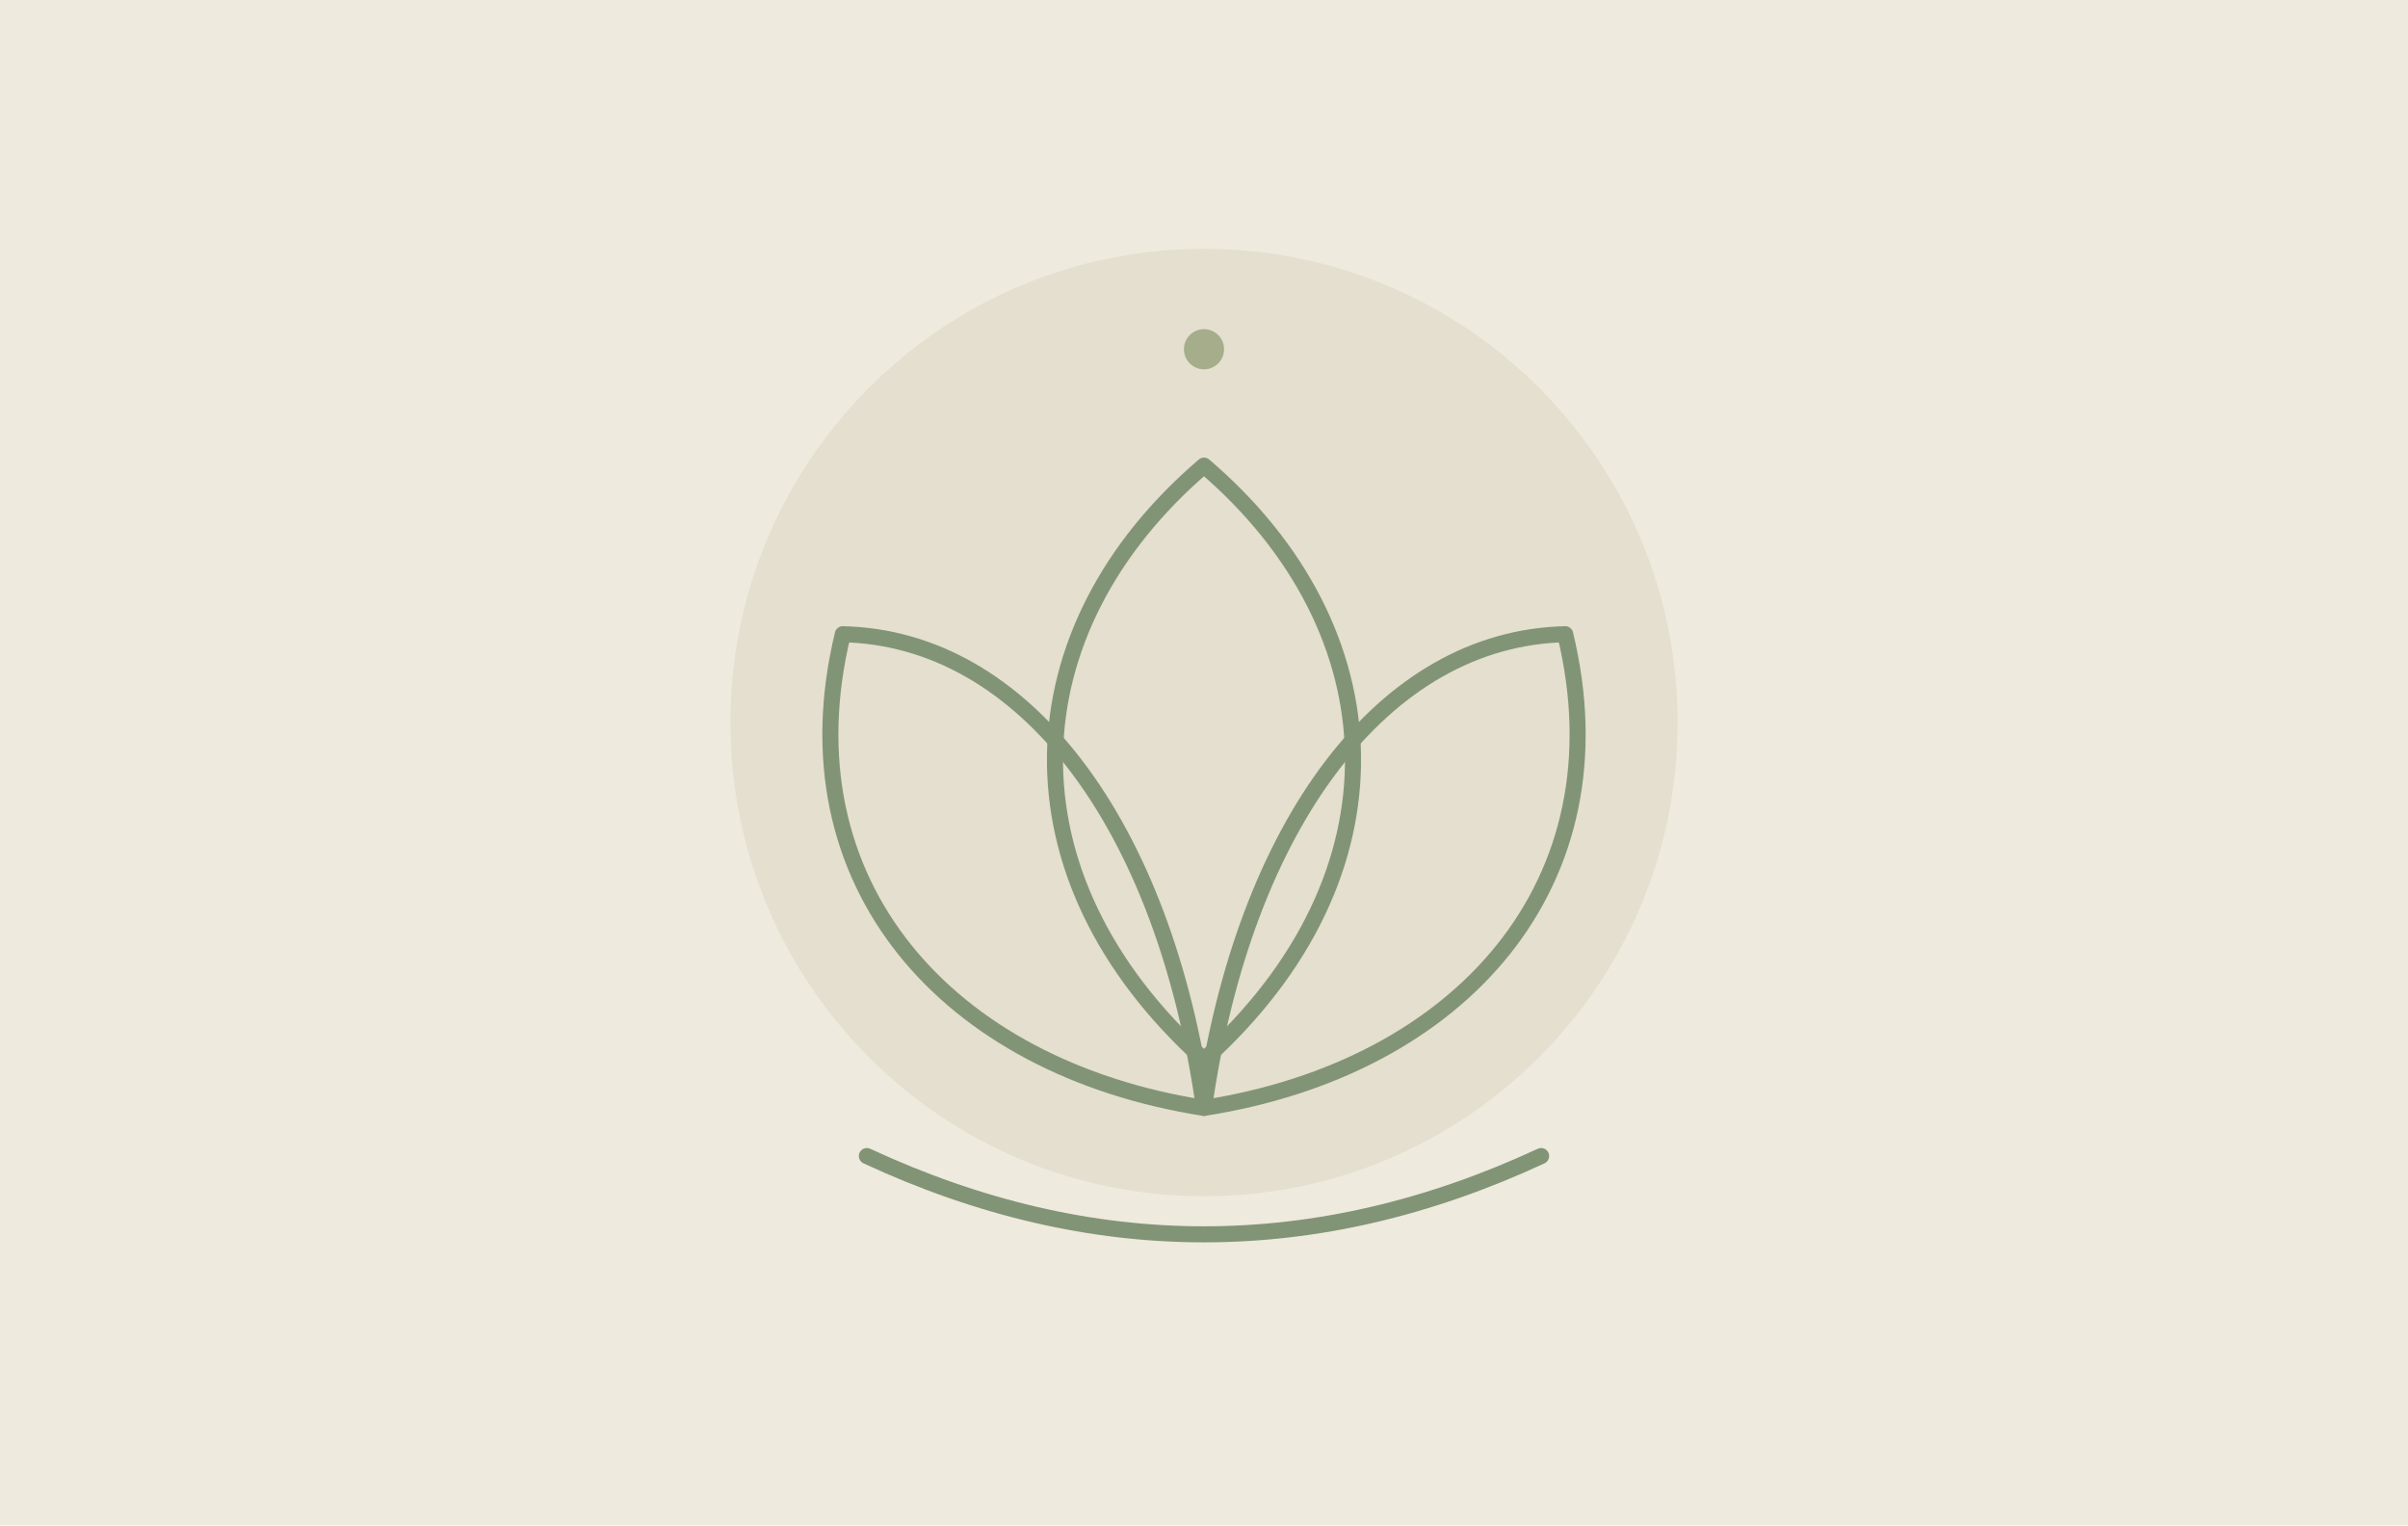
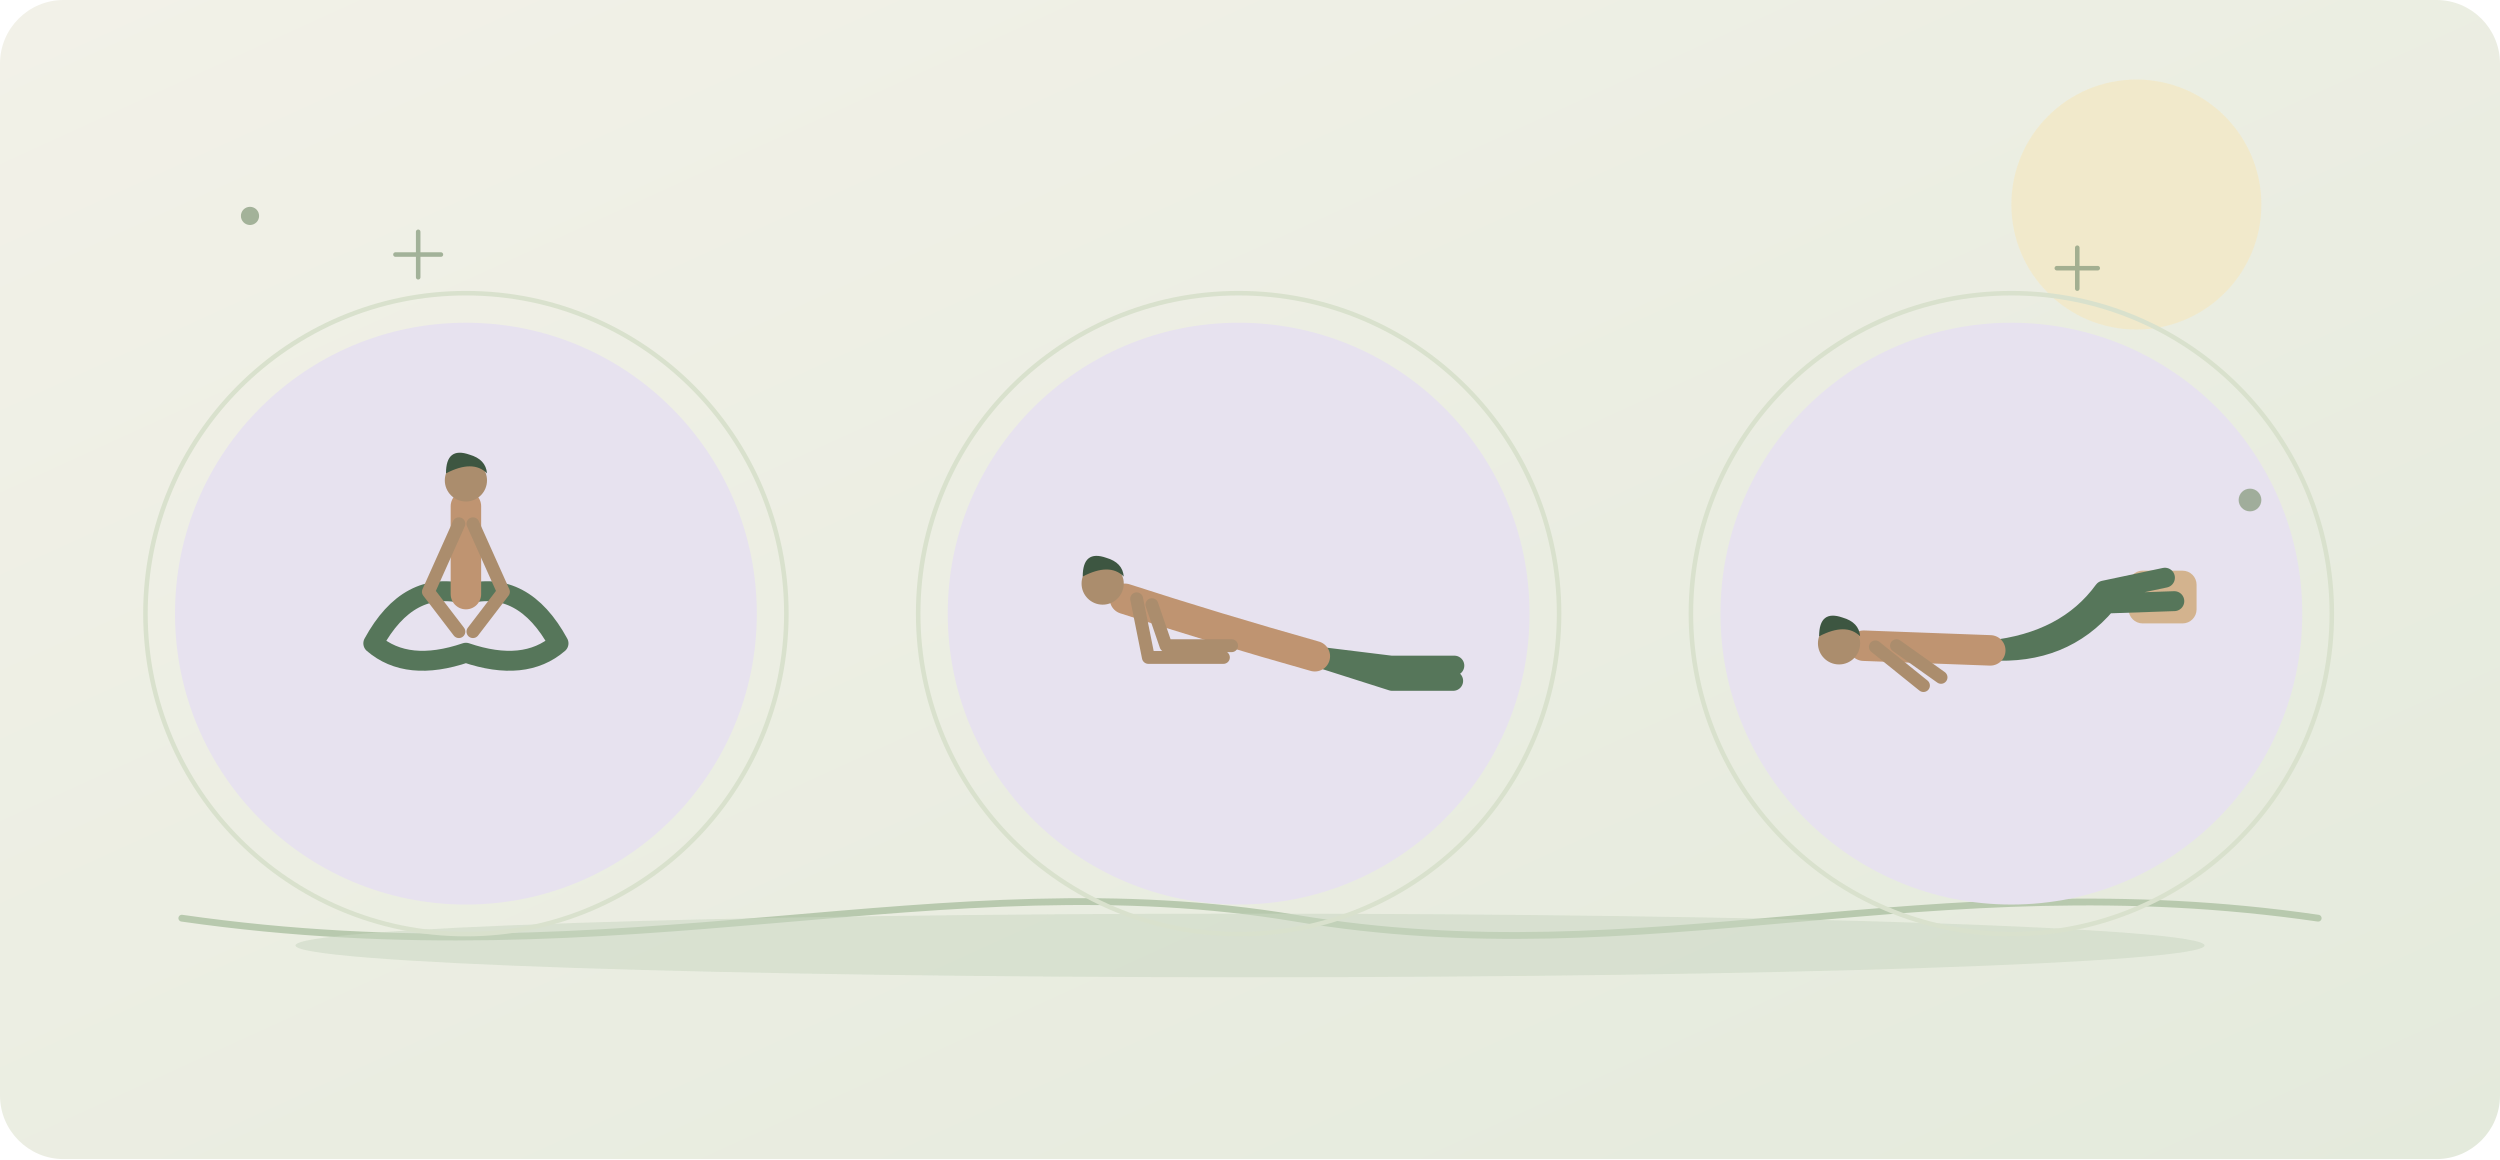
- <svg xmlns="http://www.w3.org/2000/svg" width="600" height="380" viewBox="0 0 600 380">
-   <rect width="600" height="380" fill="#eeeadd" />
-   <circle cx="300" cy="180" r="118" fill="#e4dfce" />
-   <g fill="none" stroke="#829476" stroke-linecap="round" stroke-linejoin="round" stroke-width="4">
-     <path d="M300 276c-64-10-105-56-90-118 45 1 80 47 90 118Z" />
-     <path d="M300 276c64-10 105-56 90-118-45 1-80 47-90 118Z" />
-     <path d="M300 264c-51-46-48-107 0-148 48 41 51 102 0 148Z" />
-     <path d="M216 288q84 39 168 0" />
+ <svg xmlns="http://www.w3.org/2000/svg" width="1100" height="510" viewBox="0 0 1100 510" role="img">
+   <defs>
+     <linearGradient id="cover-bg" x2="1" y2="1">
+       <stop stop-color="#f2f1e8" />
+       <stop offset="1" stop-color="#e4eadc" />
+     </linearGradient>
+   </defs>
+   <rect width="1100" height="510" rx="28" fill="url(#cover-bg)" />
+   <circle cx="940" cy="90" r="55" fill="#f2e9c9" opacity=".9" />
+   <path d="M80 404c195 28 335-26 490 0s278-25 450 0" fill="none" stroke="#b8c9ae" stroke-width="3" stroke-linecap="round" />
+   <ellipse cx="550" cy="416" rx="420" ry="14" fill="#cad7c2" opacity=".55" />
+   <circle cx="205" cy="270" r="128" fill="#e7e2ef" />
+   <circle cx="205" cy="270" r="141" fill="none" stroke="#d9e1cd" stroke-width="2" />
+   <svg x="50" y="150" width="310" height="196" viewBox="0 0 600 380">
+     <g fill="none" stroke-linecap="round" stroke-linejoin="round">
+       <path d="M300 216Q251 203 221 258Q250 283 300 266Q350 283 379 258Q349 203 300 216" stroke="#56765a" stroke-width="17" />
+       <path d="M300 141L300 216" stroke="#bf9471" stroke-width="26" />
+       <path d="M294 156L268 214L294 248M306 156L332 214L306 248" stroke="#ab8d6d" stroke-width="11" />
+     </g>
+     <circle cx="300" cy="119" r="18" fill="#ab8d6d" />
+     <path d="M283 113q0-23 20-16 14 4 15 16-12-12-35 0" fill="#3d5641" />
+   </svg>
+   <circle cx="545" cy="270" r="128" fill="#e7e2ef" />
+   <circle cx="545" cy="270" r="141" fill="none" stroke="#d9e1cd" stroke-width="2" />
+   <svg x="390" y="150" width="310" height="196" viewBox="0 0 600 380">
+     <g fill="none" stroke-linecap="round" stroke-linejoin="round">
+       <path d="M365 269L430 277L484 277M365 269L431 290L483 290" stroke="#56765a" stroke-width="17" />
+       <path d="M203 220Q280 245 365 269" stroke="#bf9471" stroke-width="26" />
+       <path d="M213 220L223 270L287 270M226 225L238 260L294 260" stroke="#ab8d6d" stroke-width="11" />
+     </g>
+     <circle cx="184" cy="207" r="18" fill="#ab8d6d" />
+     <path d="M167 201q0-23 20-16 14 4 15 16-12-12-35 0" fill="#3d5641" />
+   </svg>
+   <circle cx="885" cy="270" r="128" fill="#e7e2ef" />
+   <circle cx="885" cy="270" r="141" fill="none" stroke="#d9e1cd" stroke-width="2" />
+   <svg x="730" y="150" width="310" height="196" viewBox="0 0 600 380">
+     <rect x="400" y="196" width="58" height="45" rx="12" fill="#d3b38e" />
+     <g fill="none" stroke-linecap="round" stroke-linejoin="round">
+       <path d="M282 264Q347 257 379 213L431 202M282 264Q344 268 381 224L439 222" stroke="#56765a" stroke-width="17" />
+       <path d="M174 260L282 264" stroke="#bf9471" stroke-width="26" />
+       <path d="M184 261L225 294M202 260L240 287" stroke="#ab8d6d" stroke-width="11" />
+     </g>
+     <circle cx="153" cy="258" r="18" fill="#ab8d6d" />
+     <path d="M136 252q0-23 20-16 14 4 15 16-12-12-35 0" fill="#3d5641" />
+   </svg>
+   <g fill="#829777" opacity=".7">
+     <circle cx="110" cy="95" r="4" />
+     <circle cx="990" cy="220" r="5" />
+     <path d="M174 112h20m-10-10v20M905 118h18m-9-9v18" stroke="#829777" stroke-width="2" stroke-linecap="round" />
  </g>
-   <circle cx="300" cy="87" r="5" fill="#a5ad8b" />
</svg>
